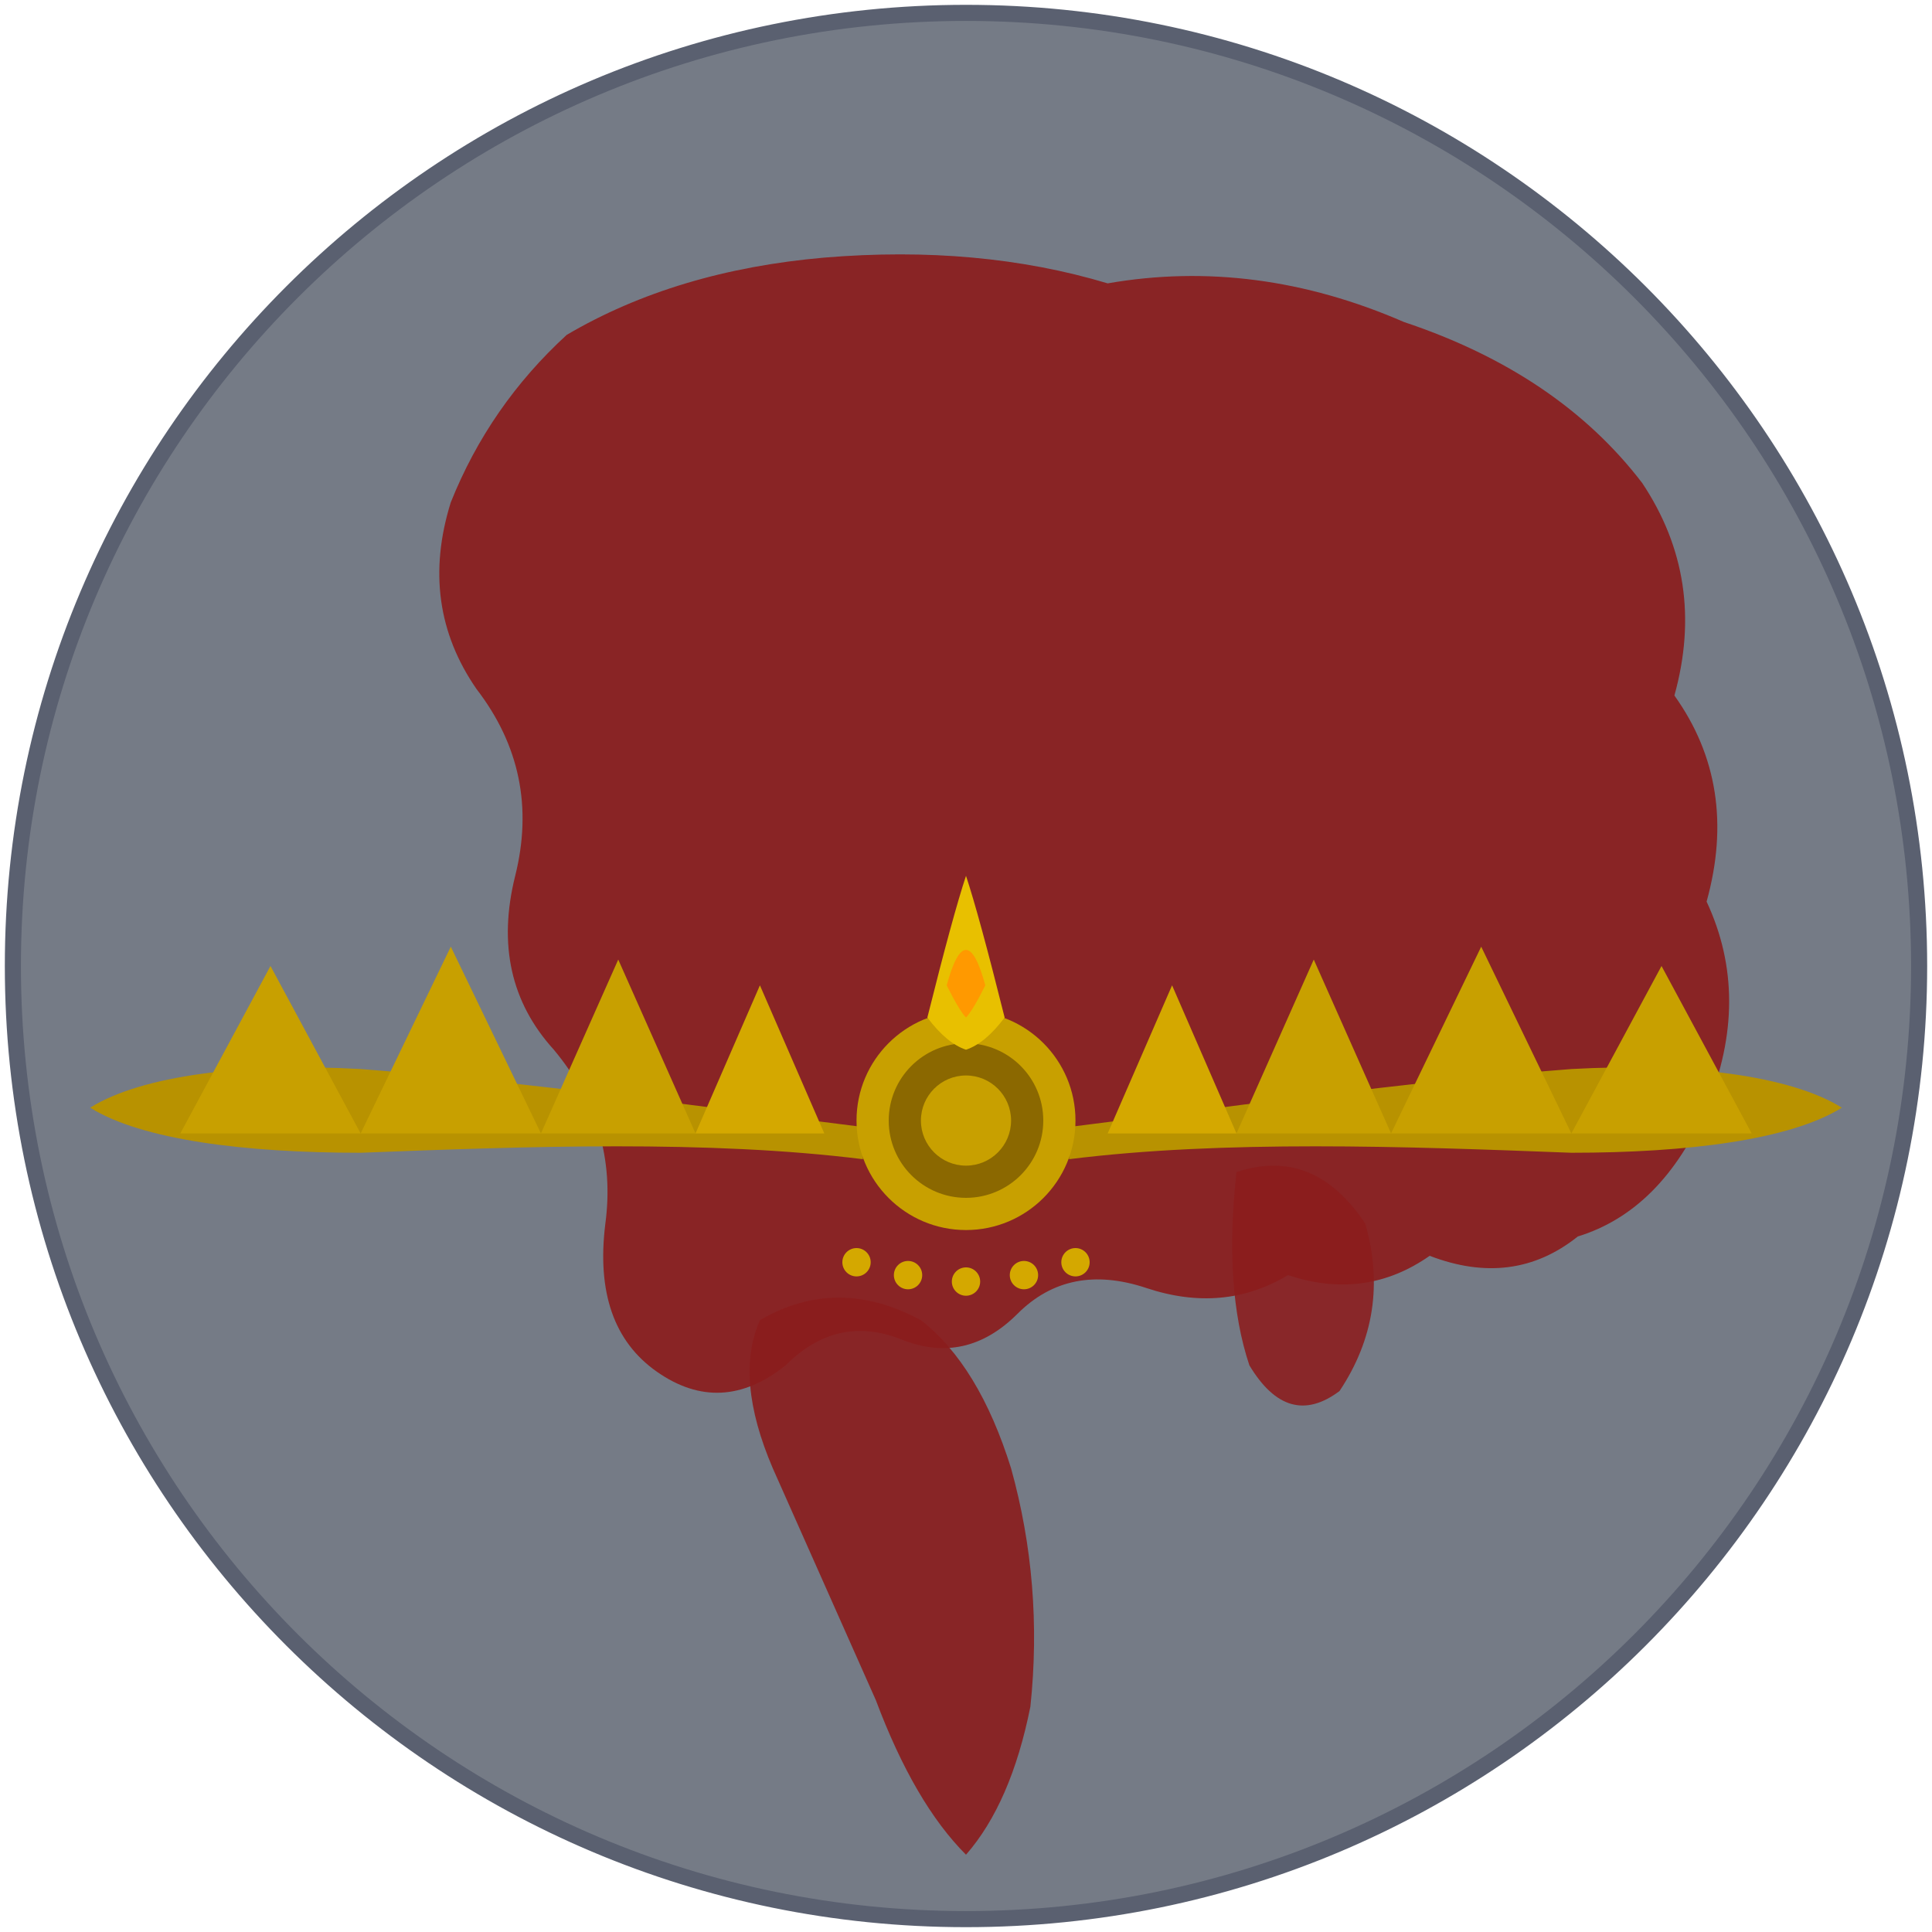
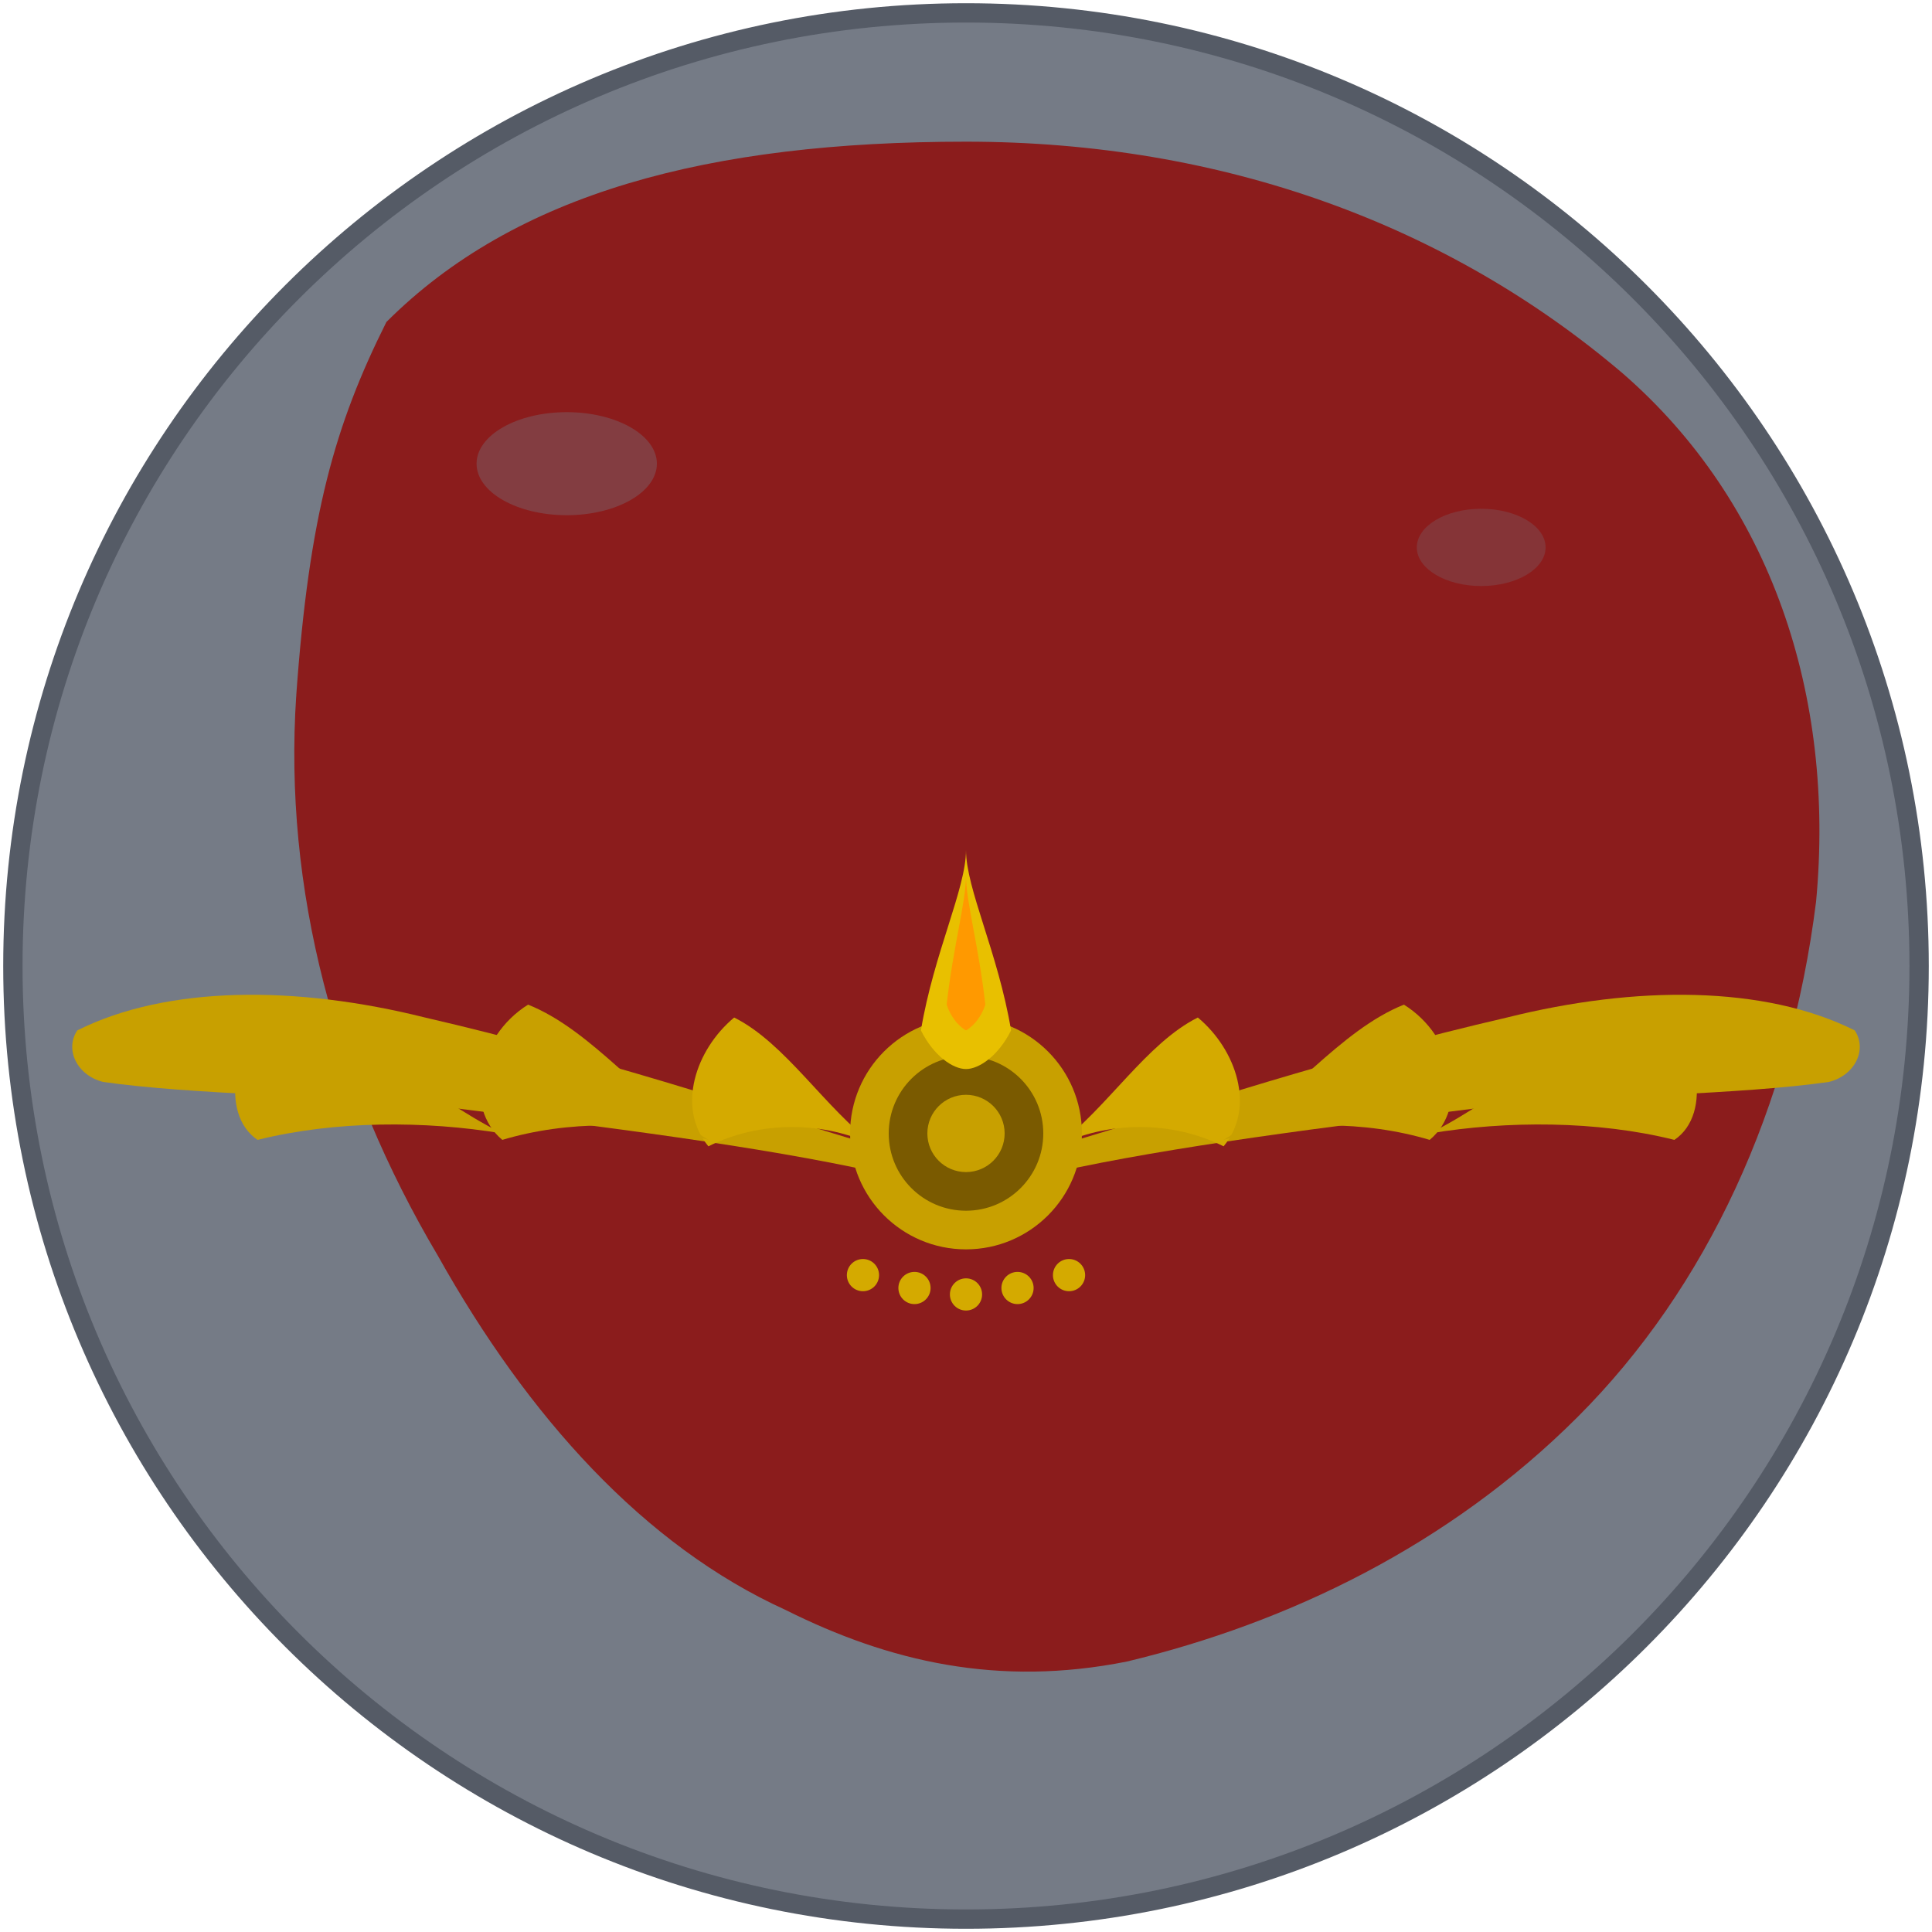
<svg xmlns="http://www.w3.org/2000/svg" viewBox="0 0 300 300" width="300" height="300">
  <circle cx="150" cy="150" r="148" fill="#757b86" />
-   <path d="     M88,52 Q105,42 128,40 Q152,38 172,44 Q195,40 218,50     Q242,58 255,75 Q265,90 260,108 Q270,122 265,140     Q272,155 265,172 Q258,188 245,192 Q235,200 222,195     Q212,202 200,198 Q190,204 178,200 Q166,196 158,204     Q150,212 140,208 Q130,204 122,212 Q112,220 102,213     Q92,206 94,190 Q96,175 86,163 Q76,152 80,136     Q84,120 74,107 Q65,94 70,78 Q76,63 88,52 Z   " fill="#8b1c1c" opacity="0.92" />
-   <path d="     M118,205 Q130,198 143,205 Q152,212 157,228     Q162,246 160,265 Q157,280 150,288 Q142,280 136,264     Q128,246 120,228 Q114,214 118,205 Z   " fill="#8b1c1c" opacity="0.9" />
-   <path d="M192,182 Q204,178 212,190 Q216,204 208,216 Q200,222 194,212 Q190,200 192,182 Z" fill="#8b1c1c" opacity="0.88" />
-   <path d="M134,175 C110,172 82,168 56,166 C38,165 22,167 14,172            C22,177 38,179 56,179 C82,178 110,177 134,180 Z" fill="#b89200" />
-   <path d="M128,176 L118,153 L108,176 Z" fill="#d4a800" />
-   <path d="M108,176 L96,149 L84,176 Z" fill="#c8a000" />
-   <path d="M84,176 L70,147 L56,176 Z" fill="#c8a000" />
-   <path d="M56,176 L42,150 L28,176 Z" fill="#c8a000" />
-   <path d="M166,175 C190,172 218,168 244,166 C262,165 278,167 286,172            C278,177 262,179 244,179 C218,178 190,177 166,180 Z" fill="#b89200" />
-   <path d="M172,176 L182,153 L192,176 Z" fill="#d4a800" />
-   <path d="M192,176 L204,149 L216,176 Z" fill="#c8a000" />
-   <path d="M216,176 L230,147 L244,176 Z" fill="#c8a000" />
-   <path d="M244,176 L258,150 L272,176 Z" fill="#c8a000" />
-   <circle cx="150" cy="174" r="17" fill="#c8a000" />
-   <circle cx="150" cy="174" r="12" fill="#8b6800" />
-   <circle cx="150" cy="174" r="7" fill="#c8a000" />
-   <path d="M144,158 Q148,142 150,136 Q152,142 156,158 Q153,162 150,163 Q147,162 144,158 Z" fill="#e8c000" />
-   <path d="M147,153 Q150,142 153,153 Q151,157 150,158 Q149,157 147,153 Z" fill="#ff9900" />
-   <circle cx="133" cy="196" r="2.2" fill="#d4a800" />
-   <circle cx="141" cy="198" r="2.2" fill="#d4a800" />
-   <circle cx="150" cy="199" r="2.2" fill="#d4a800" />
-   <circle cx="159" cy="198" r="2.2" fill="#d4a800" />
-   <circle cx="167" cy="196" r="2.2" fill="#d4a800" />
-   <circle cx="150" cy="150" r="148" fill="none" stroke="#5a6070" stroke-width="2.5" />
+   <path d="     M60,50  C80,30 110,22 150,22 C190,22 225,35 252,58     C275,78 285,108 282,140 C278,172 265,200 245,220     C225,240 200,252 175,258 C155,262 138,258 122,250     C100,240 82,220 68,195 C52,168 44,138 46,108     C48,80 52,66 60,50 Z   " fill="#8b1c1c" />
+   <path d="     M46,108 C40,130 40,158 50,185 C40,165 36,140 38,112 Z   " fill="#757b86" />
+   <ellipse cx="88" cy="72" rx="14" ry="8" fill="#757b86" opacity="0.35" />
+   <ellipse cx="230" cy="85" rx="10" ry="6" fill="#757b86" opacity="0.25" />
+   <path d="     M136,178     C116,172 92,164 66,158     C46,153 26,153 12,160     C10,163 12,167 16,168     C30,170 50,170 70,172     C94,175 118,178 136,182 Z   " fill="#c8a000" />
+   <path d="     M136,178 C128,172 122,162 114,158 C108,163 105,172 110,178     C118,174 128,174 136,178 Z   " fill="#d4aa00" />
+   <path d="     M110,177 C100,171 92,160 82,156 C74,161 72,172 78,177     C88,174 100,174 110,177 Z   " fill="#c8a000" />
+   <path d="     M78,176 C66,170 56,160 44,156 C36,161 34,173 40,177     C52,174 66,174 78,176 Z   " fill="#c8a000" />
+   <path d="     M164,178     C184,172 208,164 234,158     C254,153 274,153 288,160     C290,163 288,167 284,168     C270,170 250,170 230,172     C206,175 182,178 164,182 Z   " fill="#c8a000" />
+   <path d="     M164,178 C172,172 178,162 186,158 C192,163 195,172 190,178     C182,174 172,174 164,178 Z   " fill="#d4aa00" />
+   <path d="     M190,177 C200,171 208,160 218,156 C226,161 228,172 222,177     C212,174 200,174 190,177 Z   " fill="#c8a000" />
+   <path d="     M222,176 C234,170 244,160 256,156 C264,161 266,173 260,177     C248,174 234,174 222,176 Z   " fill="#c8a000" />
+   <circle cx="150" cy="176" r="18" fill="#c8a000" />
+   <circle cx="150" cy="176" r="12" fill="#7a5a00" />
+   <circle cx="150" cy="176" r="6" fill="#c8a000" />
+   <path d="M143,160 C145,148 150,138 150,132 C150,138 155,148 157,160            C155,164 152,166 150,166 C148,166 145,164 143,160 Z" fill="#e8c000" />
+   <path d="M147,156 C148,147 150,140 150,136 C150,140 152,147 153,156            C152,159 150,160 150,160 C150,160 148,159 147,156 Z" fill="#ff9900" />
+   <circle cx="134" cy="198" r="2.5" fill="#d4aa00" />
+   <circle cx="142" cy="200" r="2.5" fill="#d4aa00" />
+   <circle cx="150" cy="201" r="2.5" fill="#d4aa00" />
+   <circle cx="158" cy="200" r="2.5" fill="#d4aa00" />
+   <circle cx="166" cy="198" r="2.5" fill="#d4aa00" />
+   <circle cx="150" cy="150" r="148" fill="none" stroke="#555b66" stroke-width="3" />
</svg>
